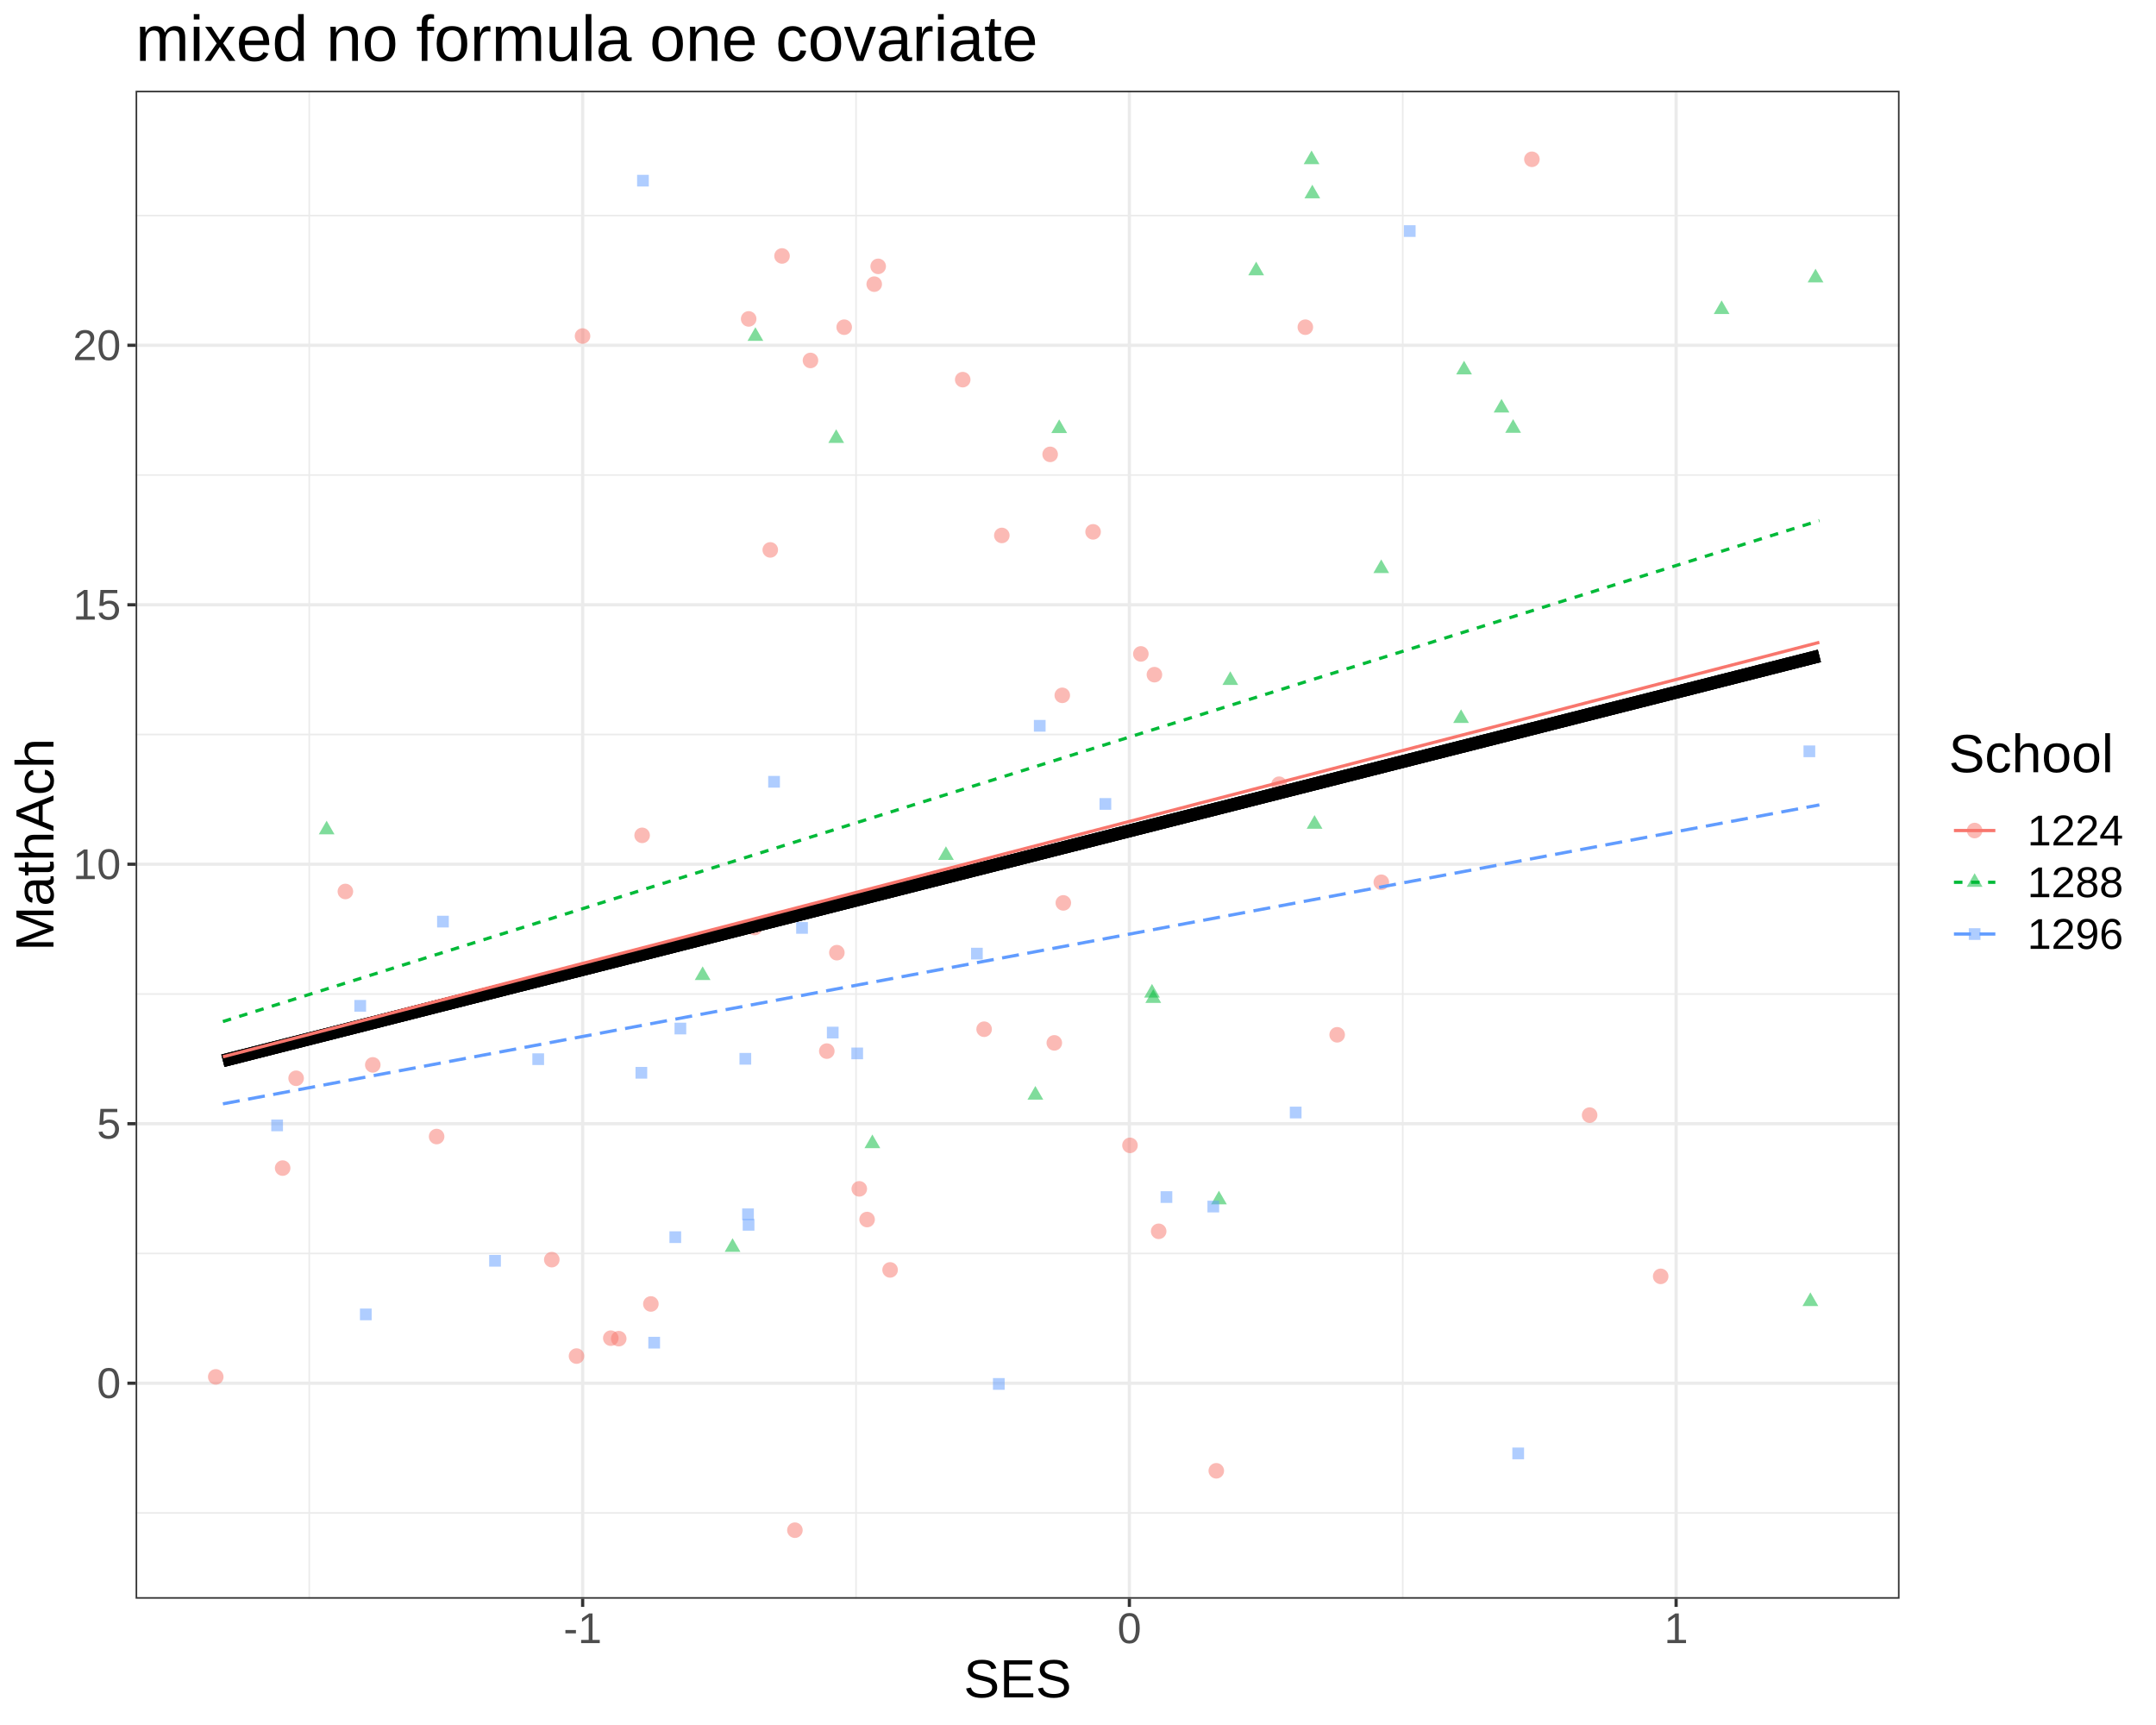
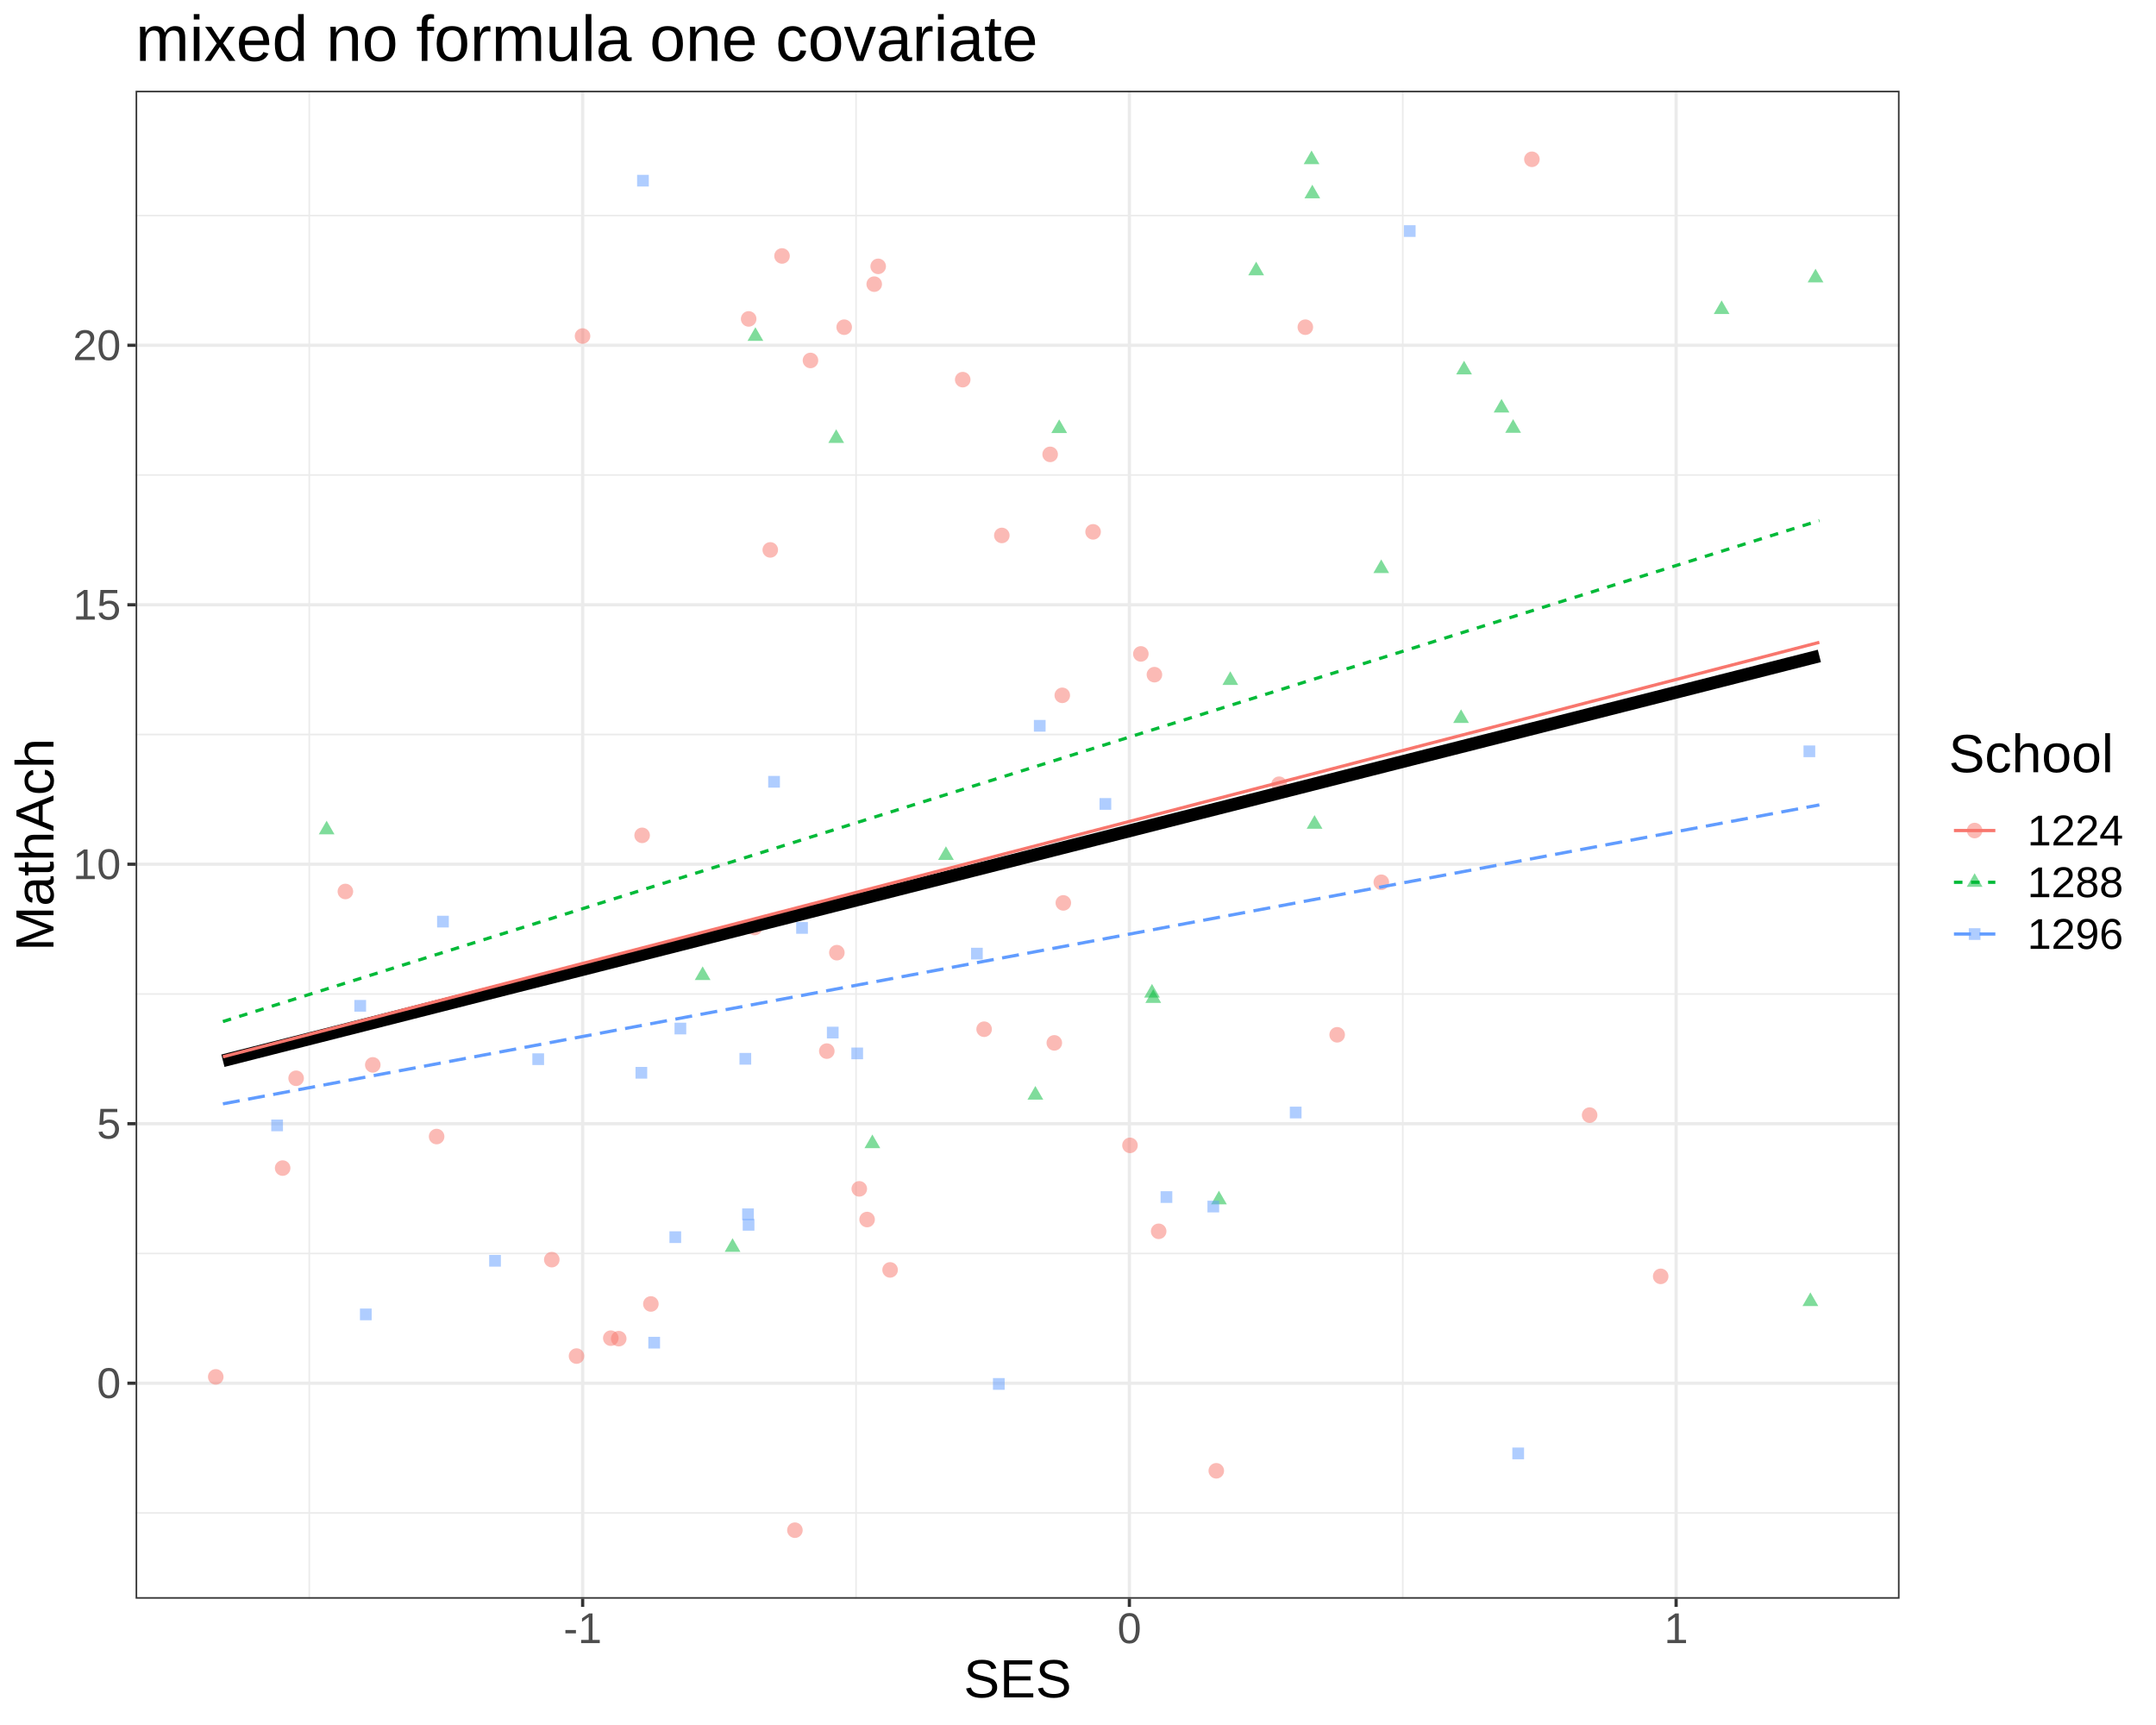
<svg xmlns="http://www.w3.org/2000/svg" viewBox="0 0 720.00 576.00">
  <defs>
    <style type="text/css">
    line, polyline, polygon, path, rect, circle {
      fill: none;
      stroke: #000000;
      stroke-linecap: round;
      stroke-linejoin: round;
      stroke-miterlimit: 10.00;
    }
  </style>
  </defs>
  <rect width="100%" height="100%" style="stroke: none; fill: #FFFFFF;" />
  <rect x="0.00" y="0.00" width="720.00" height="576.00" style="stroke-width: 1.07; stroke: #FFFFFF; fill: #FFFFFF;" />
  <defs>
    <clipPath id="cpNDUuMjh8NjM0LjM2fDUzMy44M3wzMC4zMA==">
      <rect x="45.28" y="30.30" width="589.08" height="503.53" />
    </clipPath>
  </defs>
  <rect x="45.28" y="30.30" width="589.08" height="503.53" style="stroke-width: 1.07; stroke: none; fill: #FFFFFF;" clip-path="url(#cpNDUuMjh8NjM0LjM2fDUzMy44M3wzMC4zMA==)" />
  <polyline points="45.28,505.19 634.36,505.19 " style="stroke-width: 0.53; stroke: #EBEBEB; stroke-linecap: butt;" clip-path="url(#cpNDUuMjh8NjM0LjM2fDUzMy44M3wzMC4zMA==)" />
  <polyline points="45.28,418.55 634.36,418.55 " style="stroke-width: 0.53; stroke: #EBEBEB; stroke-linecap: butt;" clip-path="url(#cpNDUuMjh8NjM0LjM2fDUzMy44M3wzMC4zMA==)" />
  <polyline points="45.28,331.91 634.36,331.91 " style="stroke-width: 0.53; stroke: #EBEBEB; stroke-linecap: butt;" clip-path="url(#cpNDUuMjh8NjM0LjM2fDUzMy44M3wzMC4zMA==)" />
  <polyline points="45.28,245.26 634.36,245.26 " style="stroke-width: 0.53; stroke: #EBEBEB; stroke-linecap: butt;" clip-path="url(#cpNDUuMjh8NjM0LjM2fDUzMy44M3wzMC4zMA==)" />
  <polyline points="45.28,158.62 634.36,158.62 " style="stroke-width: 0.53; stroke: #EBEBEB; stroke-linecap: butt;" clip-path="url(#cpNDUuMjh8NjM0LjM2fDUzMy44M3wzMC4zMA==)" />
  <polyline points="45.28,71.97 634.36,71.97 " style="stroke-width: 0.53; stroke: #EBEBEB; stroke-linecap: butt;" clip-path="url(#cpNDUuMjh8NjM0LjM2fDUzMy44M3wzMC4zMA==)" />
  <polyline points="103.29,533.83 103.29,30.30 " style="stroke-width: 0.53; stroke: #EBEBEB; stroke-linecap: butt;" clip-path="url(#cpNDUuMjh8NjM0LjM2fDUzMy44M3wzMC4zMA==)" />
  <polyline points="285.87,533.83 285.87,30.30 " style="stroke-width: 0.53; stroke: #EBEBEB; stroke-linecap: butt;" clip-path="url(#cpNDUuMjh8NjM0LjM2fDUzMy44M3wzMC4zMA==)" />
  <polyline points="468.45,533.83 468.45,30.30 " style="stroke-width: 0.53; stroke: #EBEBEB; stroke-linecap: butt;" clip-path="url(#cpNDUuMjh8NjM0LjM2fDUzMy44M3wzMC4zMA==)" />
  <polyline points="45.28,461.87 634.36,461.87 " style="stroke-width: 1.07; stroke: #EBEBEB; stroke-linecap: butt;" clip-path="url(#cpNDUuMjh8NjM0LjM2fDUzMy44M3wzMC4zMA==)" />
  <polyline points="45.28,375.23 634.36,375.23 " style="stroke-width: 1.07; stroke: #EBEBEB; stroke-linecap: butt;" clip-path="url(#cpNDUuMjh8NjM0LjM2fDUzMy44M3wzMC4zMA==)" />
  <polyline points="45.28,288.58 634.36,288.58 " style="stroke-width: 1.07; stroke: #EBEBEB; stroke-linecap: butt;" clip-path="url(#cpNDUuMjh8NjM0LjM2fDUzMy44M3wzMC4zMA==)" />
  <polyline points="45.28,201.94 634.36,201.94 " style="stroke-width: 1.07; stroke: #EBEBEB; stroke-linecap: butt;" clip-path="url(#cpNDUuMjh8NjM0LjM2fDUzMy44M3wzMC4zMA==)" />
  <polyline points="45.28,115.30 634.36,115.30 " style="stroke-width: 1.07; stroke: #EBEBEB; stroke-linecap: butt;" clip-path="url(#cpNDUuMjh8NjM0LjM2fDUzMy44M3wzMC4zMA==)" />
  <polyline points="194.58,533.83 194.58,30.30 " style="stroke-width: 1.07; stroke: #EBEBEB; stroke-linecap: butt;" clip-path="url(#cpNDUuMjh8NjM0LjM2fDUzMy44M3wzMC4zMA==)" />
  <polyline points="377.16,533.83 377.16,30.30 " style="stroke-width: 1.07; stroke: #EBEBEB; stroke-linecap: butt;" clip-path="url(#cpNDUuMjh8NjM0LjM2fDUzMy44M3wzMC4zMA==)" />
  <polyline points="559.74,533.83 559.74,30.30 " style="stroke-width: 1.07; stroke: #EBEBEB; stroke-linecap: butt;" clip-path="url(#cpNDUuMjh8NjM0LjM2fDUzMy44M3wzMC4zMA==)" />
  <circle cx="98.89" cy="360.05" r="1.95pt" style="stroke-width: 0.71; stroke: none; fill: #F8766D; fill-opacity: 0.50;" clip-path="url(#cpNDUuMjh8NjM0LjM2fDUzMy44M3wzMC4zMA==)" />
  <circle cx="270.66" cy="120.36" r="1.95pt" style="stroke-width: 0.71; stroke: none; fill: #F8766D; fill-opacity: 0.50;" clip-path="url(#cpNDUuMjh8NjM0LjM2fDUzMy44M3wzMC4zMA==)" />
  <circle cx="281.92" cy="109.25" r="1.95pt" style="stroke-width: 0.71; stroke: none; fill: #F8766D; fill-opacity: 0.50;" clip-path="url(#cpNDUuMjh8NjM0LjM2fDUzMy44M3wzMC4zMA==)" />
  <circle cx="252.01" cy="309.71" r="1.95pt" style="stroke-width: 0.71; stroke: none; fill: #F8766D; fill-opacity: 0.50;" clip-path="url(#cpNDUuMjh8NjM0LjM2fDUzMy44M3wzMC4zMA==)" />
  <circle cx="350.70" cy="151.72" r="1.95pt" style="stroke-width: 0.71; stroke: none; fill: #F8766D; fill-opacity: 0.50;" clip-path="url(#cpNDUuMjh8NjM0LjM2fDUzMy44M3wzMC4zMA==)" />
  <circle cx="377.36" cy="382.45" r="1.95pt" style="stroke-width: 0.71; stroke: none; fill: #F8766D; fill-opacity: 0.50;" clip-path="url(#cpNDUuMjh8NjM0LjM2fDUzMy44M3wzMC4zMA==)" />
  <circle cx="265.46" cy="510.95" r="1.95pt" style="stroke-width: 0.71; stroke: none; fill: #F8766D; fill-opacity: 0.50;" clip-path="url(#cpNDUuMjh8NjM0LjM2fDUzMy44M3wzMC4zMA==)" />
  <circle cx="192.53" cy="452.81" r="1.95pt" style="stroke-width: 0.71; stroke: none; fill: #F8766D; fill-opacity: 0.50;" clip-path="url(#cpNDUuMjh8NjM0LjM2fDUzMy44M3wzMC4zMA==)" />
  <circle cx="217.36" cy="435.41" r="1.95pt" style="stroke-width: 0.71; stroke: none; fill: #F8766D; fill-opacity: 0.50;" clip-path="url(#cpNDUuMjh8NjM0LjM2fDUzMy44M3wzMC4zMA==)" />
  <circle cx="293.27" cy="88.94" r="1.95pt" style="stroke-width: 0.71; stroke: none; fill: #F8766D; fill-opacity: 0.50;" clip-path="url(#cpNDUuMjh8NjM0LjM2fDUzMy44M3wzMC4zMA==)" />
  <circle cx="115.34" cy="297.68" r="1.95pt" style="stroke-width: 0.71; stroke: none; fill: #F8766D; fill-opacity: 0.50;" clip-path="url(#cpNDUuMjh8NjM0LjM2fDUzMy44M3wzMC4zMA==)" />
  <circle cx="257.23" cy="183.62" r="1.95pt" style="stroke-width: 0.71; stroke: none; fill: #F8766D; fill-opacity: 0.50;" clip-path="url(#cpNDUuMjh8NjM0LjM2fDUzMy44M3wzMC4zMA==)" />
  <circle cx="291.95" cy="94.88" r="1.95pt" style="stroke-width: 0.71; stroke: none; fill: #F8766D; fill-opacity: 0.50;" clip-path="url(#cpNDUuMjh8NjM0LjM2fDUzMy44M3wzMC4zMA==)" />
  <circle cx="194.54" cy="112.21" r="1.95pt" style="stroke-width: 0.71; stroke: none; fill: #F8766D; fill-opacity: 0.50;" clip-path="url(#cpNDUuMjh8NjM0LjM2fDUzMy44M3wzMC4zMA==)" />
  <circle cx="435.92" cy="109.25" r="1.95pt" style="stroke-width: 0.71; stroke: none; fill: #F8766D; fill-opacity: 0.50;" clip-path="url(#cpNDUuMjh8NjM0LjM2fDUzMy44M3wzMC4zMA==)" />
  <circle cx="250.02" cy="106.49" r="1.95pt" style="stroke-width: 0.71; stroke: none; fill: #F8766D; fill-opacity: 0.50;" clip-path="url(#cpNDUuMjh8NjM0LjM2fDUzMy44M3wzMC4zMA==)" />
  <circle cx="321.50" cy="126.77" r="1.95pt" style="stroke-width: 0.71; stroke: none; fill: #F8766D; fill-opacity: 0.50;" clip-path="url(#cpNDUuMjh8NjM0LjM2fDUzMy44M3wzMC4zMA==)" />
  <circle cx="94.39" cy="390.04" r="1.95pt" style="stroke-width: 0.71; stroke: none; fill: #F8766D; fill-opacity: 0.50;" clip-path="url(#cpNDUuMjh8NjM0LjM2fDUzMy44M3wzMC4zMA==)" />
  <circle cx="386.94" cy="411.15" r="1.95pt" style="stroke-width: 0.71; stroke: none; fill: #F8766D; fill-opacity: 0.50;" clip-path="url(#cpNDUuMjh8NjM0LjM2fDUzMy44M3wzMC4zMA==)" />
  <circle cx="365.04" cy="177.59" r="1.95pt" style="stroke-width: 0.71; stroke: none; fill: #F8766D; fill-opacity: 0.50;" clip-path="url(#cpNDUuMjh8NjM0LjM2fDUzMy44M3wzMC4zMA==)" />
  <circle cx="385.52" cy="225.28" r="1.95pt" style="stroke-width: 0.71; stroke: none; fill: #F8766D; fill-opacity: 0.50;" clip-path="url(#cpNDUuMjh8NjM0LjM2fDUzMy44M3wzMC4zMA==)" />
  <circle cx="352.09" cy="348.23" r="1.95pt" style="stroke-width: 0.71; stroke: none; fill: #F8766D; fill-opacity: 0.50;" clip-path="url(#cpNDUuMjh8NjM0LjM2fDUzMy44M3wzMC4zMA==)" />
  <circle cx="461.29" cy="294.60" r="1.95pt" style="stroke-width: 0.71; stroke: none; fill: #F8766D; fill-opacity: 0.50;" clip-path="url(#cpNDUuMjh8NjM0LjM2fDUzMy44M3wzMC4zMA==)" />
  <circle cx="289.57" cy="407.22" r="1.95pt" style="stroke-width: 0.71; stroke: none; fill: #F8766D; fill-opacity: 0.50;" clip-path="url(#cpNDUuMjh8NjM0LjM2fDUzMy44M3wzMC4zMA==)" />
  <circle cx="145.81" cy="379.51" r="1.95pt" style="stroke-width: 0.71; stroke: none; fill: #F8766D; fill-opacity: 0.50;" clip-path="url(#cpNDUuMjh8NjM0LjM2fDUzMy44M3wzMC4zMA==)" />
  <circle cx="261.16" cy="85.47" r="1.95pt" style="stroke-width: 0.71; stroke: none; fill: #F8766D; fill-opacity: 0.50;" clip-path="url(#cpNDUuMjh8NjM0LjM2fDUzMy44M3wzMC4zMA==)" />
  <circle cx="530.86" cy="372.35" r="1.95pt" style="stroke-width: 0.71; stroke: none; fill: #F8766D; fill-opacity: 0.50;" clip-path="url(#cpNDUuMjh8NjM0LjM2fDUzMy44M3wzMC4zMA==)" />
  <circle cx="276.11" cy="350.98" r="1.95pt" style="stroke-width: 0.71; stroke: none; fill: #F8766D; fill-opacity: 0.50;" clip-path="url(#cpNDUuMjh8NjM0LjM2fDUzMy44M3wzMC4zMA==)" />
  <circle cx="328.65" cy="343.67" r="1.95pt" style="stroke-width: 0.71; stroke: none; fill: #F8766D; fill-opacity: 0.50;" clip-path="url(#cpNDUuMjh8NjM0LjM2fDUzMy44M3wzMC4zMA==)" />
  <circle cx="355.10" cy="301.49" r="1.95pt" style="stroke-width: 0.71; stroke: none; fill: #F8766D; fill-opacity: 0.50;" clip-path="url(#cpNDUuMjh8NjM0LjM2fDUzMy44M3wzMC4zMA==)" />
  <circle cx="286.96" cy="396.97" r="1.95pt" style="stroke-width: 0.71; stroke: none; fill: #F8766D; fill-opacity: 0.50;" clip-path="url(#cpNDUuMjh8NjM0LjM2fDUzMy44M3wzMC4zMA==)" />
  <circle cx="206.63" cy="447.00" r="1.95pt" style="stroke-width: 0.71; stroke: none; fill: #F8766D; fill-opacity: 0.50;" clip-path="url(#cpNDUuMjh8NjM0LjM2fDUzMy44M3wzMC4zMA==)" />
  <circle cx="427.16" cy="261.86" r="1.95pt" style="stroke-width: 0.71; stroke: none; fill: #F8766D; fill-opacity: 0.50;" clip-path="url(#cpNDUuMjh8NjM0LjM2fDUzMy44M3wzMC4zMA==)" />
  <circle cx="354.75" cy="232.18" r="1.95pt" style="stroke-width: 0.71; stroke: none; fill: #F8766D; fill-opacity: 0.50;" clip-path="url(#cpNDUuMjh8NjM0LjM2fDUzMy44M3wzMC4zMA==)" />
  <circle cx="214.44" cy="278.93" r="1.95pt" style="stroke-width: 0.71; stroke: none; fill: #F8766D; fill-opacity: 0.50;" clip-path="url(#cpNDUuMjh8NjM0LjM2fDUzMy44M3wzMC4zMA==)" />
  <circle cx="203.98" cy="446.83" r="1.95pt" style="stroke-width: 0.71; stroke: none; fill: #F8766D; fill-opacity: 0.50;" clip-path="url(#cpNDUuMjh8NjM0LjM2fDUzMy44M3wzMC4zMA==)" />
  <circle cx="279.47" cy="318.11" r="1.95pt" style="stroke-width: 0.71; stroke: none; fill: #F8766D; fill-opacity: 0.50;" clip-path="url(#cpNDUuMjh8NjM0LjM2fDUzMy44M3wzMC4zMA==)" />
  <circle cx="406.18" cy="491.12" r="1.95pt" style="stroke-width: 0.71; stroke: none; fill: #F8766D; fill-opacity: 0.50;" clip-path="url(#cpNDUuMjh8NjM0LjM2fDUzMy44M3wzMC4zMA==)" />
  <circle cx="554.59" cy="426.19" r="1.95pt" style="stroke-width: 0.71; stroke: none; fill: #F8766D; fill-opacity: 0.50;" clip-path="url(#cpNDUuMjh8NjM0LjM2fDUzMy44M3wzMC4zMA==)" />
  <circle cx="446.55" cy="345.53" r="1.95pt" style="stroke-width: 0.71; stroke: none; fill: #F8766D; fill-opacity: 0.50;" clip-path="url(#cpNDUuMjh8NjM0LjM2fDUzMy44M3wzMC4zMA==)" />
  <circle cx="72.05" cy="459.76" r="1.95pt" style="stroke-width: 0.71; stroke: none; fill: #F8766D; fill-opacity: 0.50;" clip-path="url(#cpNDUuMjh8NjM0LjM2fDUzMy44M3wzMC4zMA==)" />
  <circle cx="184.27" cy="420.61" r="1.95pt" style="stroke-width: 0.71; stroke: none; fill: #F8766D; fill-opacity: 0.50;" clip-path="url(#cpNDUuMjh8NjM0LjM2fDUzMy44M3wzMC4zMA==)" />
  <circle cx="334.56" cy="178.79" r="1.95pt" style="stroke-width: 0.71; stroke: none; fill: #F8766D; fill-opacity: 0.50;" clip-path="url(#cpNDUuMjh8NjM0LjM2fDUzMy44M3wzMC4zMA==)" />
  <circle cx="124.49" cy="355.58" r="1.95pt" style="stroke-width: 0.71; stroke: none; fill: #F8766D; fill-opacity: 0.50;" clip-path="url(#cpNDUuMjh8NjM0LjM2fDUzMy44M3wzMC4zMA==)" />
  <circle cx="511.58" cy="53.19" r="1.95pt" style="stroke-width: 0.71; stroke: none; fill: #F8766D; fill-opacity: 0.50;" clip-path="url(#cpNDUuMjh8NjM0LjM2fDUzMy44M3wzMC4zMA==)" />
  <circle cx="380.99" cy="218.35" r="1.95pt" style="stroke-width: 0.71; stroke: none; fill: #F8766D; fill-opacity: 0.50;" clip-path="url(#cpNDUuMjh8NjM0LjM2fDUzMy44M3wzMC4zMA==)" />
  <circle cx="297.25" cy="424.04" r="1.95pt" style="stroke-width: 0.71; stroke: none; fill: #F8766D; fill-opacity: 0.50;" clip-path="url(#cpNDUuMjh8NjM0LjM2fDUzMy44M3wzMC4zMA==)" />
  <polygon points="234.65,322.68 237.28,327.24 232.02,327.24 " style="stroke-width: 0.71; stroke: none; fill: #00BA38; fill-opacity: 0.50;" clip-path="url(#cpNDUuMjh8NjM0LjM2fDUzMy44M3wzMC4zMA==)" />
  <polygon points="315.90,282.58 318.53,287.14 313.27,287.14 " style="stroke-width: 0.71; stroke: none; fill: #00BA38; fill-opacity: 0.50;" clip-path="url(#cpNDUuMjh8NjM0LjM2fDUzMy44M3wzMC4zMA==)" />
  <polygon points="461.27,186.79 463.90,191.35 458.64,191.35 " style="stroke-width: 0.71; stroke: none; fill: #00BA38; fill-opacity: 0.50;" clip-path="url(#cpNDUuMjh8NjM0LjM2fDUzMy44M3wzMC4zMA==)" />
  <polygon points="438.25,61.67 440.88,66.23 435.62,66.23 " style="stroke-width: 0.71; stroke: none; fill: #00BA38; fill-opacity: 0.50;" clip-path="url(#cpNDUuMjh8NjM0LjM2fDUzMy44M3wzMC4zMA==)" />
  <polygon points="109.08,274.04 111.71,278.60 106.45,278.60 " style="stroke-width: 0.71; stroke: none; fill: #00BA38; fill-opacity: 0.50;" clip-path="url(#cpNDUuMjh8NjM0LjM2fDUzMy44M3wzMC4zMA==)" />
  <polygon points="410.86,224.15 413.49,228.71 408.23,228.71 " style="stroke-width: 0.71; stroke: none; fill: #00BA38; fill-opacity: 0.50;" clip-path="url(#cpNDUuMjh8NjM0LjM2fDUzMy44M3wzMC4zMA==)" />
  <polygon points="279.25,143.33 281.89,147.89 276.62,147.89 " style="stroke-width: 0.71; stroke: none; fill: #00BA38; fill-opacity: 0.50;" clip-path="url(#cpNDUuMjh8NjM0LjM2fDUzMy44M3wzMC4zMA==)" />
  <polygon points="345.76,362.62 348.39,367.18 343.13,367.18 " style="stroke-width: 0.71; stroke: none; fill: #00BA38; fill-opacity: 0.50;" clip-path="url(#cpNDUuMjh8NjM0LjM2fDUzMy44M3wzMC4zMA==)" />
  <polygon points="385.13,330.32 387.77,334.88 382.50,334.88 " style="stroke-width: 0.71; stroke: none; fill: #00BA38; fill-opacity: 0.50;" clip-path="url(#cpNDUuMjh8NjM0LjM2fDUzMy44M3wzMC4zMA==)" />
  <polygon points="501.44,133.19 504.07,137.75 498.81,137.75 " style="stroke-width: 0.71; stroke: none; fill: #00BA38; fill-opacity: 0.50;" clip-path="url(#cpNDUuMjh8NjM0LjM2fDUzMy44M3wzMC4zMA==)" />
  <polygon points="604.58,431.54 607.21,436.10 601.95,436.10 " style="stroke-width: 0.71; stroke: none; fill: #00BA38; fill-opacity: 0.50;" clip-path="url(#cpNDUuMjh8NjM0LjM2fDUzMy44M3wzMC4zMA==)" />
  <polygon points="407.06,397.59 409.70,402.15 404.43,402.15 " style="stroke-width: 0.71; stroke: none; fill: #00BA38; fill-opacity: 0.50;" clip-path="url(#cpNDUuMjh8NjM0LjM2fDUzMy44M3wzMC4zMA==)" />
  <polygon points="252.27,109.26 254.90,113.82 249.63,113.82 " style="stroke-width: 0.71; stroke: none; fill: #00BA38; fill-opacity: 0.50;" clip-path="url(#cpNDUuMjh8NjM0LjM2fDUzMy44M3wzMC4zMA==)" />
  <polygon points="438.99,272.17 441.63,276.73 436.36,276.73 " style="stroke-width: 0.71; stroke: none; fill: #00BA38; fill-opacity: 0.50;" clip-path="url(#cpNDUuMjh8NjM0LjM2fDUzMy44M3wzMC4zMA==)" />
  <polygon points="244.64,413.45 247.27,418.01 242.01,418.01 " style="stroke-width: 0.71; stroke: none; fill: #00BA38; fill-opacity: 0.50;" clip-path="url(#cpNDUuMjh8NjM0LjM2fDUzMy44M3wzMC4zMA==)" />
  <polygon points="606.30,89.73 608.94,94.29 603.67,94.29 " style="stroke-width: 0.71; stroke: none; fill: #00BA38; fill-opacity: 0.50;" clip-path="url(#cpNDUuMjh8NjM0LjM2fDUzMy44M3wzMC4zMA==)" />
  <polygon points="488.93,120.45 491.56,125.01 486.29,125.01 " style="stroke-width: 0.71; stroke: none; fill: #00BA38; fill-opacity: 0.50;" clip-path="url(#cpNDUuMjh8NjM0LjM2fDUzMy44M3wzMC4zMA==)" />
  <polygon points="505.31,139.95 507.94,144.51 502.68,144.51 " style="stroke-width: 0.71; stroke: none; fill: #00BA38; fill-opacity: 0.50;" clip-path="url(#cpNDUuMjh8NjM0LjM2fDUzMy44M3wzMC4zMA==)" />
  <polygon points="574.94,100.30 577.58,104.86 572.31,104.86 " style="stroke-width: 0.71; stroke: none; fill: #00BA38; fill-opacity: 0.50;" clip-path="url(#cpNDUuMjh8NjM0LjM2fDUzMy44M3wzMC4zMA==)" />
  <polygon points="419.50,87.36 422.13,91.92 416.86,91.92 " style="stroke-width: 0.71; stroke: none; fill: #00BA38; fill-opacity: 0.50;" clip-path="url(#cpNDUuMjh8NjM0LjM2fDUzMy44M3wzMC4zMA==)" />
  <polygon points="384.71,328.54 387.34,333.10 382.08,333.10 " style="stroke-width: 0.71; stroke: none; fill: #00BA38; fill-opacity: 0.50;" clip-path="url(#cpNDUuMjh8NjM0LjM2fDUzMy44M3wzMC4zMA==)" />
  <polygon points="353.72,140.03 356.36,144.59 351.09,144.59 " style="stroke-width: 0.71; stroke: none; fill: #00BA38; fill-opacity: 0.50;" clip-path="url(#cpNDUuMjh8NjM0LjM2fDUzMy44M3wzMC4zMA==)" />
  <polygon points="291.33,378.82 293.96,383.38 288.70,383.38 " style="stroke-width: 0.71; stroke: none; fill: #00BA38; fill-opacity: 0.50;" clip-path="url(#cpNDUuMjh8NjM0LjM2fDUzMy44M3wzMC4zMA==)" />
  <polygon points="438.00,50.25 440.63,54.81 435.37,54.81 " style="stroke-width: 0.71; stroke: none; fill: #00BA38; fill-opacity: 0.50;" clip-path="url(#cpNDUuMjh8NjM0LjM2fDUzMy44M3wzMC4zMA==)" />
  <polygon points="487.93,236.85 490.56,241.41 485.29,241.41 " style="stroke-width: 0.71; stroke: none; fill: #00BA38; fill-opacity: 0.50;" clip-path="url(#cpNDUuMjh8NjM0LjM2fDUzMy44M3wzMC4zMA==)" />
  <polygon points="345.27,244.31 349.18,244.31 349.18,240.40 345.27,240.40 " style="stroke-width: 0.71; stroke: none; fill: #619CFF; fill-opacity: 0.50;" clip-path="url(#cpNDUuMjh8NjM0LjM2fDUzMy44M3wzMC4zMA==)" />
  <polygon points="216.51,450.29 220.42,450.29 220.42,446.38 216.51,446.38 " style="stroke-width: 0.71; stroke: none; fill: #619CFF; fill-opacity: 0.50;" clip-path="url(#cpNDUuMjh8NjM0LjM2fDUzMy44M3wzMC4zMA==)" />
  <polygon points="90.59,377.74 94.50,377.74 94.50,373.83 90.59,373.83 " style="stroke-width: 0.71; stroke: none; fill: #619CFF; fill-opacity: 0.50;" clip-path="url(#cpNDUuMjh8NjM0LjM2fDUzMy44M3wzMC4zMA==)" />
  <polygon points="212.76,62.28 216.67,62.28 216.67,58.38 212.76,58.38 " style="stroke-width: 0.71; stroke: none; fill: #619CFF; fill-opacity: 0.50;" clip-path="url(#cpNDUuMjh8NjM0LjM2fDUzMy44M3wzMC4zMA==)" />
  <polygon points="324.28,320.38 328.19,320.38 328.19,316.47 324.28,316.47 " style="stroke-width: 0.71; stroke: none; fill: #619CFF; fill-opacity: 0.50;" clip-path="url(#cpNDUuMjh8NjM0LjM2fDUzMy44M3wzMC4zMA==)" />
  <polygon points="177.78,355.63 181.69,355.63 181.69,351.72 177.78,351.72 " style="stroke-width: 0.71; stroke: none; fill: #619CFF; fill-opacity: 0.50;" clip-path="url(#cpNDUuMjh8NjM0LjM2fDUzMy44M3wzMC4zMA==)" />
  <polygon points="120.21,440.85 124.12,440.85 124.12,436.94 120.21,436.94 " style="stroke-width: 0.71; stroke: none; fill: #619CFF; fill-opacity: 0.50;" clip-path="url(#cpNDUuMjh8NjM0LjM2fDUzMy44M3wzMC4zMA==)" />
  <polygon points="163.36,422.95 167.27,422.95 167.27,419.04 163.36,419.04 " style="stroke-width: 0.71; stroke: none; fill: #619CFF; fill-opacity: 0.50;" clip-path="url(#cpNDUuMjh8NjM0LjM2fDUzMy44M3wzMC4zMA==)" />
  <polygon points="276.14,346.74 280.05,346.74 280.05,342.83 276.14,342.83 " style="stroke-width: 0.71; stroke: none; fill: #619CFF; fill-opacity: 0.50;" clip-path="url(#cpNDUuMjh8NjM0LjM2fDUzMy44M3wzMC4zMA==)" />
  <polygon points="246.95,355.50 250.86,355.50 250.86,351.59 246.95,351.59 " style="stroke-width: 0.71; stroke: none; fill: #619CFF; fill-opacity: 0.50;" clip-path="url(#cpNDUuMjh8NjM0LjM2fDUzMy44M3wzMC4zMA==)" />
  <polygon points="403.23,404.84 407.14,404.84 407.14,400.93 403.23,400.93 " style="stroke-width: 0.71; stroke: none; fill: #619CFF; fill-opacity: 0.50;" clip-path="url(#cpNDUuMjh8NjM0LjM2fDUzMy44M3wzMC4zMA==)" />
  <polygon points="468.83,79.11 472.74,79.11 472.74,75.20 468.83,75.20 " style="stroke-width: 0.71; stroke: none; fill: #619CFF; fill-opacity: 0.50;" clip-path="url(#cpNDUuMjh8NjM0LjM2fDUzMy44M3wzMC4zMA==)" />
  <polygon points="505.05,487.27 508.96,487.27 508.96,483.36 505.05,483.36 " style="stroke-width: 0.71; stroke: none; fill: #619CFF; fill-opacity: 0.50;" clip-path="url(#cpNDUuMjh8NjM0LjM2fDUzMy44M3wzMC4zMA==)" />
  <polygon points="331.60,464.07 335.51,464.07 335.51,460.16 331.60,460.16 " style="stroke-width: 0.71; stroke: none; fill: #619CFF; fill-opacity: 0.50;" clip-path="url(#cpNDUuMjh8NjM0LjM2fDUzMy44M3wzMC4zMA==)" />
  <polygon points="430.74,373.44 434.65,373.44 434.65,369.53 430.74,369.53 " style="stroke-width: 0.71; stroke: none; fill: #619CFF; fill-opacity: 0.50;" clip-path="url(#cpNDUuMjh8NjM0LjM2fDUzMy44M3wzMC4zMA==)" />
  <polygon points="387.58,401.67 391.49,401.67 391.49,397.76 387.58,397.76 " style="stroke-width: 0.71; stroke: none; fill: #619CFF; fill-opacity: 0.50;" clip-path="url(#cpNDUuMjh8NjM0LjM2fDUzMy44M3wzMC4zMA==)" />
  <polygon points="367.19,270.40 371.10,270.40 371.10,266.49 367.19,266.49 " style="stroke-width: 0.71; stroke: none; fill: #619CFF; fill-opacity: 0.50;" clip-path="url(#cpNDUuMjh8NjM0LjM2fDUzMy44M3wzMC4zMA==)" />
  <polygon points="212.23,360.17 216.14,360.17 216.14,356.26 212.23,356.26 " style="stroke-width: 0.71; stroke: none; fill: #619CFF; fill-opacity: 0.50;" clip-path="url(#cpNDUuMjh8NjM0LjM2fDUzMy44M3wzMC4zMA==)" />
  <polygon points="223.56,415.06 227.47,415.06 227.47,411.15 223.56,411.15 " style="stroke-width: 0.71; stroke: none; fill: #619CFF; fill-opacity: 0.50;" clip-path="url(#cpNDUuMjh8NjM0LjM2fDUzMy44M3wzMC4zMA==)" />
  <polygon points="118.34,337.81 122.25,337.81 122.25,333.90 118.34,333.90 " style="stroke-width: 0.71; stroke: none; fill: #619CFF; fill-opacity: 0.50;" clip-path="url(#cpNDUuMjh8NjM0LjM2fDUzMy44M3wzMC4zMA==)" />
  <polygon points="145.97,309.69 149.88,309.69 149.88,305.78 145.97,305.78 " style="stroke-width: 0.71; stroke: none; fill: #619CFF; fill-opacity: 0.50;" clip-path="url(#cpNDUuMjh8NjM0LjM2fDUzMy44M3wzMC4zMA==)" />
  <polygon points="265.89,311.80 269.80,311.80 269.80,307.89 265.89,307.89 " style="stroke-width: 0.71; stroke: none; fill: #619CFF; fill-opacity: 0.50;" clip-path="url(#cpNDUuMjh8NjM0LjM2fDUzMy44M3wzMC4zMA==)" />
  <polygon points="602.29,252.83 606.20,252.83 606.20,248.92 602.29,248.92 " style="stroke-width: 0.71; stroke: none; fill: #619CFF; fill-opacity: 0.50;" clip-path="url(#cpNDUuMjh8NjM0LjM2fDUzMy44M3wzMC4zMA==)" />
  <polygon points="248.03,410.94 251.94,410.94 251.94,407.03 248.03,407.03 " style="stroke-width: 0.71; stroke: none; fill: #619CFF; fill-opacity: 0.50;" clip-path="url(#cpNDUuMjh8NjM0LjM2fDUzMy44M3wzMC4zMA==)" />
  <polygon points="225.26,345.40 229.17,345.40 229.17,341.49 225.26,341.49 " style="stroke-width: 0.71; stroke: none; fill: #619CFF; fill-opacity: 0.50;" clip-path="url(#cpNDUuMjh8NjM0LjM2fDUzMy44M3wzMC4zMA==)" />
  <polygon points="247.85,407.42 251.75,407.42 251.75,403.51 247.85,403.51 " style="stroke-width: 0.71; stroke: none; fill: #619CFF; fill-opacity: 0.50;" clip-path="url(#cpNDUuMjh8NjM0LjM2fDUzMy44M3wzMC4zMA==)" />
  <polygon points="284.31,353.70 288.22,353.70 288.22,349.79 284.31,349.79 " style="stroke-width: 0.71; stroke: none; fill: #619CFF; fill-opacity: 0.50;" clip-path="url(#cpNDUuMjh8NjM0LjM2fDUzMy44M3wzMC4zMA==)" />
  <polygon points="256.54,263.00 260.45,263.00 260.45,259.09 256.54,259.09 " style="stroke-width: 0.71; stroke: none; fill: #619CFF; fill-opacity: 0.50;" clip-path="url(#cpNDUuMjh8NjM0LjM2fDUzMy44M3wzMC4zMA==)" />
-   <polyline points="74.44,354.19 85.32,351.43 96.20,348.67 107.08,345.92 117.96,343.16 128.84,340.40 139.72,337.64 150.60,334.88 161.48,332.12 172.37,329.36 183.25,326.61 194.13,323.85 205.01,321.09 215.89,318.33 226.77,315.57 237.65,312.81 248.53,310.05 259.41,307.30 270.29,304.54 281.17,301.78 292.05,299.02 302.93,296.26 313.81,293.50 324.69,290.74 335.57,287.99 346.45,285.23 357.33,282.47 368.21,279.71 379.09,276.95 389.97,274.19 400.85,271.43 411.73,268.68 422.61,265.92 433.49,263.16 444.37,260.40 455.25,257.64 466.14,254.88 477.02,252.12 487.90,249.37 498.78,246.61 509.66,243.85 520.54,241.09 531.42,238.33 542.30,235.57 553.18,232.82 564.06,230.06 574.94,227.30 585.82,224.54 596.70,221.78 607.58,219.02 " style="stroke-width: 4.27; stroke-linecap: butt;" clip-path="url(#cpNDUuMjh8NjM0LjM2fDUzMy44M3wzMC4zMA==)" />
-   <polyline points="74.44,354.19 85.32,351.43 96.20,348.67 107.08,345.92 117.96,343.16 128.84,340.40 139.72,337.64 150.60,334.88 161.48,332.12 172.37,329.36 183.25,326.61 194.13,323.85 205.01,321.09 215.89,318.33 226.77,315.57 237.65,312.81 248.53,310.05 259.41,307.30 270.29,304.54 281.17,301.78 292.05,299.02 302.93,296.26 313.81,293.50 324.69,290.74 335.57,287.99 346.45,285.23 357.33,282.47 368.21,279.71 379.09,276.95 389.97,274.19 400.85,271.43 411.73,268.68 422.61,265.92 433.49,263.16 444.37,260.40 455.25,257.64 466.14,254.88 477.02,252.12 487.90,249.37 498.78,246.61 509.66,243.85 520.54,241.09 531.42,238.33 542.30,235.57 553.18,232.82 564.06,230.06 574.94,227.30 585.82,224.54 596.70,221.78 607.58,219.02 " style="stroke-width: 4.27; stroke-linecap: butt;" clip-path="url(#cpNDUuMjh8NjM0LjM2fDUzMy44M3wzMC4zMA==)" />
-   <polyline points="74.44,354.19 85.32,351.43 96.20,348.67 107.08,345.92 117.96,343.16 128.84,340.40 139.72,337.64 150.60,334.88 161.48,332.12 172.37,329.36 183.25,326.61 194.13,323.85 205.01,321.09 215.89,318.33 226.77,315.57 237.65,312.81 248.53,310.05 259.41,307.30 270.29,304.54 281.17,301.78 292.05,299.02 302.93,296.26 313.81,293.50 324.69,290.74 335.57,287.99 346.45,285.23 357.33,282.47 368.21,279.71 379.09,276.95 389.97,274.19 400.85,271.43 411.73,268.68 422.61,265.92 433.49,263.16 444.37,260.40 455.25,257.64 466.14,254.88 477.02,252.12 487.90,249.37 498.78,246.61 509.66,243.85 520.54,241.09 531.42,238.33 542.30,235.57 553.18,232.82 564.06,230.06 574.94,227.30 585.82,224.54 596.70,221.78 607.58,219.02 " style="stroke-width: 4.27; stroke-linecap: butt;" clip-path="url(#cpNDUuMjh8NjM0LjM2fDUzMy44M3wzMC4zMA==)" />
+   <polyline points="74.44,354.19 74.44,354.19 74.44,354.19 85.32,351.43 85.32,351.43 85.32,351.43 96.20,348.67 96.20,348.67 96.20,348.67 107.08,345.92 107.08,345.92 107.08,345.92 117.96,343.16 117.96,343.16 117.96,343.16 128.84,340.40 128.84,340.40 128.84,340.40 139.72,337.64 139.72,337.64 139.72,337.64 150.60,334.88 150.60,334.88 150.60,334.88 161.48,332.12 161.48,332.12 161.48,332.12 172.37,329.36 172.37,329.36 172.37,329.36 183.25,326.61 183.25,326.61 183.25,326.61 194.13,323.85 194.13,323.85 194.13,323.85 205.01,321.09 205.01,321.09 205.01,321.09 215.89,318.33 215.89,318.33 215.89,318.33 226.77,315.57 226.77,315.57 226.77,315.57 237.65,312.81 237.65,312.81 237.65,312.81 248.53,310.05 248.53,310.05 248.53,310.05 259.41,307.30 259.41,307.30 259.41,307.30 270.29,304.54 270.29,304.54 270.29,304.54 281.17,301.78 281.17,301.78 281.17,301.78 292.05,299.02 292.05,299.02 292.05,299.02 302.93,296.26 302.93,296.26 302.93,296.26 313.81,293.50 313.81,293.50 313.81,293.50 324.69,290.74 324.69,290.74 324.69,290.74 335.57,287.99 335.57,287.99 335.57,287.99 346.45,285.23 346.45,285.23 346.45,285.23 357.33,282.47 357.33,282.47 357.33,282.47 368.21,279.71 368.21,279.71 368.21,279.71 379.09,276.95 379.09,276.95 379.09,276.95 389.97,274.19 389.97,274.19 389.97,274.19 400.85,271.43 400.85,271.43 400.85,271.43 411.73,268.68 411.73,268.68 411.73,268.68 422.61,265.92 422.61,265.92 422.61,265.92 433.49,263.16 433.49,263.16 433.49,263.16 444.37,260.40 444.37,260.40 444.37,260.40 455.25,257.64 455.25,257.64 455.25,257.64 466.14,254.88 466.14,254.88 466.14,254.88 477.02,252.12 477.02,252.12 477.02,252.12 487.90,249.37 487.90,249.37 487.90,249.37 498.78,246.61 498.78,246.61 498.78,246.61 509.66,243.85 509.66,243.85 509.66,243.85 520.54,241.09 520.54,241.09 520.54,241.09 531.42,238.33 531.42,238.33 531.42,238.33 542.30,235.57 542.30,235.57 542.30,235.57 553.18,232.82 553.18,232.82 553.18,232.82 564.06,230.06 564.06,230.06 564.06,230.06 574.94,227.30 574.94,227.30 574.94,227.30 585.82,224.54 585.82,224.54 585.82,224.54 596.70,221.78 596.70,221.78 596.70,221.78 607.58,219.02 607.58,219.02 607.58,219.02 " style="stroke-width: 4.27; stroke-linecap: butt;" clip-path="url(#cpNDUuMjh8NjM0LjM2fDUzMy44M3wzMC4zMA==)" />
  <polyline points="74.44,352.88 85.32,350.05 96.20,347.23 107.08,344.40 117.96,341.58 128.84,338.75 139.72,335.93 150.60,333.11 161.48,330.28 172.37,327.46 183.25,324.63 194.13,321.81 205.01,318.98 215.89,316.16 226.77,313.34 237.65,310.51 248.53,307.69 259.41,304.86 270.29,302.04 281.17,299.21 292.05,296.39 302.93,293.56 313.81,290.74 324.69,287.92 335.57,285.09 346.45,282.27 357.33,279.44 368.21,276.62 379.09,273.79 389.97,270.97 400.85,268.14 411.73,265.32 422.61,262.50 433.49,259.67 444.37,256.85 455.25,254.02 466.14,251.20 477.02,248.37 487.90,245.55 498.78,242.73 509.66,239.90 520.54,237.08 531.42,234.25 542.30,231.43 553.18,228.60 564.06,225.78 574.94,222.95 585.82,220.13 596.70,217.31 607.58,214.48 " style="stroke-width: 1.07; stroke: #F8766D; stroke-linecap: butt;" clip-path="url(#cpNDUuMjh8NjM0LjM2fDUzMy44M3wzMC4zMA==)" />
  <polyline points="74.44,341.11 85.32,337.69 96.20,334.28 107.08,330.86 117.96,327.45 128.84,324.04 139.72,320.62 150.60,317.21 161.48,313.79 172.37,310.38 183.25,306.97 194.13,303.55 205.01,300.14 215.89,296.72 226.77,293.31 237.65,289.90 248.53,286.48 259.41,283.07 270.29,279.65 281.17,276.24 292.05,272.83 302.93,269.41 313.81,266.00 324.69,262.58 335.57,259.17 346.45,255.76 357.33,252.34 368.21,248.93 379.09,245.51 389.97,242.10 400.85,238.69 411.73,235.27 422.61,231.86 433.49,228.44 444.37,225.03 455.25,221.62 466.14,218.20 477.02,214.79 487.90,211.37 498.78,207.96 509.66,204.55 520.54,201.13 531.42,197.72 542.30,194.30 553.18,190.89 564.06,187.48 574.94,184.06 585.82,180.65 596.70,177.23 607.58,173.82 " style="stroke-width: 1.07; stroke: #00BA38; stroke-dasharray: 2.85,2.85; stroke-linecap: butt;" clip-path="url(#cpNDUuMjh8NjM0LjM2fDUzMy44M3wzMC4zMA==)" />
  <polyline points="74.44,368.59 85.32,366.55 96.20,364.52 107.08,362.48 117.96,360.44 128.84,358.40 139.72,356.37 150.60,354.33 161.48,352.29 172.37,350.26 183.25,348.22 194.13,346.18 205.01,344.14 215.89,342.11 226.77,340.07 237.65,338.03 248.53,335.99 259.41,333.96 270.29,331.92 281.17,329.88 292.05,327.85 302.93,325.81 313.81,323.77 324.69,321.73 335.57,319.70 346.45,317.66 357.33,315.62 368.21,313.59 379.09,311.55 389.97,309.51 400.85,307.47 411.73,305.44 422.61,303.40 433.49,301.36 444.37,299.32 455.25,297.29 466.14,295.25 477.02,293.21 487.90,291.18 498.78,289.14 509.66,287.10 520.54,285.06 531.42,283.03 542.30,280.99 553.18,278.95 564.06,276.91 574.94,274.88 585.82,272.84 596.70,270.80 607.58,268.77 " style="stroke-width: 1.07; stroke: #619CFF; stroke-dasharray: 5.69,2.85; stroke-linecap: butt;" clip-path="url(#cpNDUuMjh8NjM0LjM2fDUzMy44M3wzMC4zMA==)" />
  <rect x="45.28" y="30.30" width="589.08" height="503.53" style="stroke-width: 1.07; stroke: #333333;" clip-path="url(#cpNDUuMjh8NjM0LjM2fDUzMy44M3wzMC4zMA==)" />
  <defs>
    <clipPath id="cpMC4wMHw3MjAuMDB8NTc2LjAwfDAuMDA=">
      <rect x="0.00" y="0.00" width="720.00" height="576.00" />
    </clipPath>
  </defs>
  <g clip-path="url(#cpMC4wMHw3MjAuMDB8NTc2LjAwfDAuMDA=)">
    <text x="32.34" y="466.82" style="font-size: 14.40px; fill: #4D4D4D; font-family: Liberation Sans;" textLength="8.00px" lengthAdjust="spacingAndGlyphs">0</text>
  </g>
  <g clip-path="url(#cpMC4wMHw3MjAuMDB8NTc2LjAwfDAuMDA=)">
    <text x="32.34" y="380.18" style="font-size: 14.40px; fill: #4D4D4D; font-family: Liberation Sans;" textLength="8.00px" lengthAdjust="spacingAndGlyphs">5</text>
  </g>
  <g clip-path="url(#cpMC4wMHw3MjAuMDB8NTc2LjAwfDAuMDA=)">
    <text x="24.34" y="293.54" style="font-size: 14.40px; fill: #4D4D4D; font-family: Liberation Sans;" textLength="16.00px" lengthAdjust="spacingAndGlyphs">10</text>
  </g>
  <g clip-path="url(#cpMC4wMHw3MjAuMDB8NTc2LjAwfDAuMDA=)">
    <text x="24.34" y="206.89" style="font-size: 14.40px; fill: #4D4D4D; font-family: Liberation Sans;" textLength="16.00px" lengthAdjust="spacingAndGlyphs">15</text>
  </g>
  <g clip-path="url(#cpMC4wMHw3MjAuMDB8NTc2LjAwfDAuMDA=)">
    <text x="24.34" y="120.25" style="font-size: 14.40px; fill: #4D4D4D; font-family: Liberation Sans;" textLength="16.00px" lengthAdjust="spacingAndGlyphs">20</text>
  </g>
  <polyline points="42.54,461.87 45.28,461.87 " style="stroke-width: 1.07; stroke: #333333; stroke-linecap: butt;" clip-path="url(#cpMC4wMHw3MjAuMDB8NTc2LjAwfDAuMDA=)" />
  <polyline points="42.54,375.23 45.28,375.23 " style="stroke-width: 1.07; stroke: #333333; stroke-linecap: butt;" clip-path="url(#cpMC4wMHw3MjAuMDB8NTc2LjAwfDAuMDA=)" />
  <polyline points="42.54,288.58 45.28,288.58 " style="stroke-width: 1.07; stroke: #333333; stroke-linecap: butt;" clip-path="url(#cpMC4wMHw3MjAuMDB8NTc2LjAwfDAuMDA=)" />
  <polyline points="42.54,201.94 45.28,201.94 " style="stroke-width: 1.07; stroke: #333333; stroke-linecap: butt;" clip-path="url(#cpMC4wMHw3MjAuMDB8NTc2LjAwfDAuMDA=)" />
  <polyline points="42.54,115.30 45.28,115.30 " style="stroke-width: 1.07; stroke: #333333; stroke-linecap: butt;" clip-path="url(#cpMC4wMHw3MjAuMDB8NTc2LjAwfDAuMDA=)" />
  <polyline points="194.58,536.57 194.58,533.83 " style="stroke-width: 1.07; stroke: #333333; stroke-linecap: butt;" clip-path="url(#cpMC4wMHw3MjAuMDB8NTc2LjAwfDAuMDA=)" />
  <polyline points="377.16,536.57 377.16,533.83 " style="stroke-width: 1.07; stroke: #333333; stroke-linecap: butt;" clip-path="url(#cpMC4wMHw3MjAuMDB8NTc2LjAwfDAuMDA=)" />
  <polyline points="559.74,536.57 559.74,533.83 " style="stroke-width: 1.07; stroke: #333333; stroke-linecap: butt;" clip-path="url(#cpMC4wMHw3MjAuMDB8NTc2LjAwfDAuMDA=)" />
  <g clip-path="url(#cpMC4wMHw3MjAuMDB8NTc2LjAwfDAuMDA=)">
    <text x="188.18" y="548.67" style="font-size: 14.40px; fill: #4D4D4D; font-family: Liberation Sans;" textLength="12.80px" lengthAdjust="spacingAndGlyphs">-1</text>
  </g>
  <g clip-path="url(#cpMC4wMHw3MjAuMDB8NTc2LjAwfDAuMDA=)">
    <text x="373.16" y="548.67" style="font-size: 14.40px; fill: #4D4D4D; font-family: Liberation Sans;" textLength="8.00px" lengthAdjust="spacingAndGlyphs">0</text>
  </g>
  <g clip-path="url(#cpMC4wMHw3MjAuMDB8NTc2LjAwfDAuMDA=)">
    <text x="555.74" y="548.67" style="font-size: 14.40px; fill: #4D4D4D; font-family: Liberation Sans;" textLength="8.00px" lengthAdjust="spacingAndGlyphs">1</text>
  </g>
  <g clip-path="url(#cpMC4wMHw3MjAuMDB8NTc2LjAwfDAuMDA=)">
    <text x="321.82" y="566.79" style="font-size: 18.00px; font-family: Liberation Sans;" textLength="36.00px" lengthAdjust="spacingAndGlyphs">SES</text>
  </g>
  <g clip-path="url(#cpMC4wMHw3MjAuMDB8NTc2LjAwfDAuMDA=)">
    <text transform="translate(17.87,317.59) rotate(-90)" style="font-size: 18.00px; font-family: Liberation Sans;" textLength="71.05px" lengthAdjust="spacingAndGlyphs">MathAch</text>
  </g>
  <rect x="645.32" y="238.12" width="69.21" height="87.89" style="stroke-width: 1.07; stroke: none; fill: #FFFFFF;" clip-path="url(#cpMC4wMHw3MjAuMDB8NTc2LjAwfDAuMDA=)" />
  <g clip-path="url(#cpMC4wMHw3MjAuMDB8NTc2LjAwfDAuMDA=)">
    <text x="650.79" y="257.86" style="font-size: 18.00px; font-family: Liberation Sans;" textLength="55.05px" lengthAdjust="spacingAndGlyphs">School</text>
  </g>
  <rect x="650.79" y="268.69" width="17.28" height="17.28" style="stroke-width: 1.07; stroke: none; fill: #FFFFFF;" clip-path="url(#cpMC4wMHw3MjAuMDB8NTc2LjAwfDAuMDA=)" />
  <circle cx="659.43" cy="277.33" r="1.95pt" style="stroke-width: 0.71; stroke: none; fill: #F8766D; fill-opacity: 0.50;" clip-path="url(#cpMC4wMHw3MjAuMDB8NTc2LjAwfDAuMDA=)" />
  <line x1="652.52" y1="277.33" x2="666.35" y2="277.33" style="stroke-width: 1.07; stroke: #F8766D; stroke-linecap: butt;" clip-path="url(#cpMC4wMHw3MjAuMDB8NTc2LjAwfDAuMDA=)" />
  <rect x="650.79" y="285.97" width="17.28" height="17.28" style="stroke-width: 1.07; stroke: none; fill: #FFFFFF;" clip-path="url(#cpMC4wMHw3MjAuMDB8NTc2LjAwfDAuMDA=)" />
  <polygon points="659.43,291.57 662.07,296.13 656.80,296.13 " style="stroke-width: 0.71; stroke: none; fill: #00BA38; fill-opacity: 0.50;" clip-path="url(#cpMC4wMHw3MjAuMDB8NTc2LjAwfDAuMDA=)" />
  <line x1="652.52" y1="294.61" x2="666.35" y2="294.61" style="stroke-width: 1.07; stroke: #00BA38; stroke-dasharray: 2.85,2.85; stroke-linecap: butt;" clip-path="url(#cpMC4wMHw3MjAuMDB8NTc2LjAwfDAuMDA=)" />
  <rect x="650.79" y="303.25" width="17.28" height="17.28" style="stroke-width: 1.07; stroke: none; fill: #FFFFFF;" clip-path="url(#cpMC4wMHw3MjAuMDB8NTc2LjAwfDAuMDA=)" />
  <polygon points="657.48,313.85 661.39,313.85 661.39,309.94 657.48,309.94 " style="stroke-width: 0.71; stroke: none; fill: #619CFF; fill-opacity: 0.50;" clip-path="url(#cpMC4wMHw3MjAuMDB8NTc2LjAwfDAuMDA=)" />
  <line x1="652.52" y1="311.89" x2="666.35" y2="311.89" style="stroke-width: 1.07; stroke: #619CFF; stroke-dasharray: 5.69,2.85; stroke-linecap: butt;" clip-path="url(#cpMC4wMHw3MjAuMDB8NTc2LjAwfDAuMDA=)" />
  <g clip-path="url(#cpMC4wMHw3MjAuMDB8NTc2LjAwfDAuMDA=)">
    <text x="677.04" y="282.29" style="font-size: 14.40px; font-family: Liberation Sans;" textLength="32.00px" lengthAdjust="spacingAndGlyphs">1224</text>
  </g>
  <g clip-path="url(#cpMC4wMHw3MjAuMDB8NTc2LjAwfDAuMDA=)">
    <text x="677.04" y="299.57" style="font-size: 14.40px; font-family: Liberation Sans;" textLength="32.00px" lengthAdjust="spacingAndGlyphs">1288</text>
  </g>
  <g clip-path="url(#cpMC4wMHw3MjAuMDB8NTc2LjAwfDAuMDA=)">
    <text x="677.04" y="316.85" style="font-size: 14.40px; font-family: Liberation Sans;" textLength="32.00px" lengthAdjust="spacingAndGlyphs">1296</text>
  </g>
  <g clip-path="url(#cpMC4wMHw3MjAuMDB8NTc2LjAwfDAuMDA=)">
    <text x="45.28" y="20.34" style="font-size: 21.60px; font-family: Liberation Sans;" textLength="301.34px" lengthAdjust="spacingAndGlyphs">mixed no formula one covariate</text>
  </g>
</svg>
